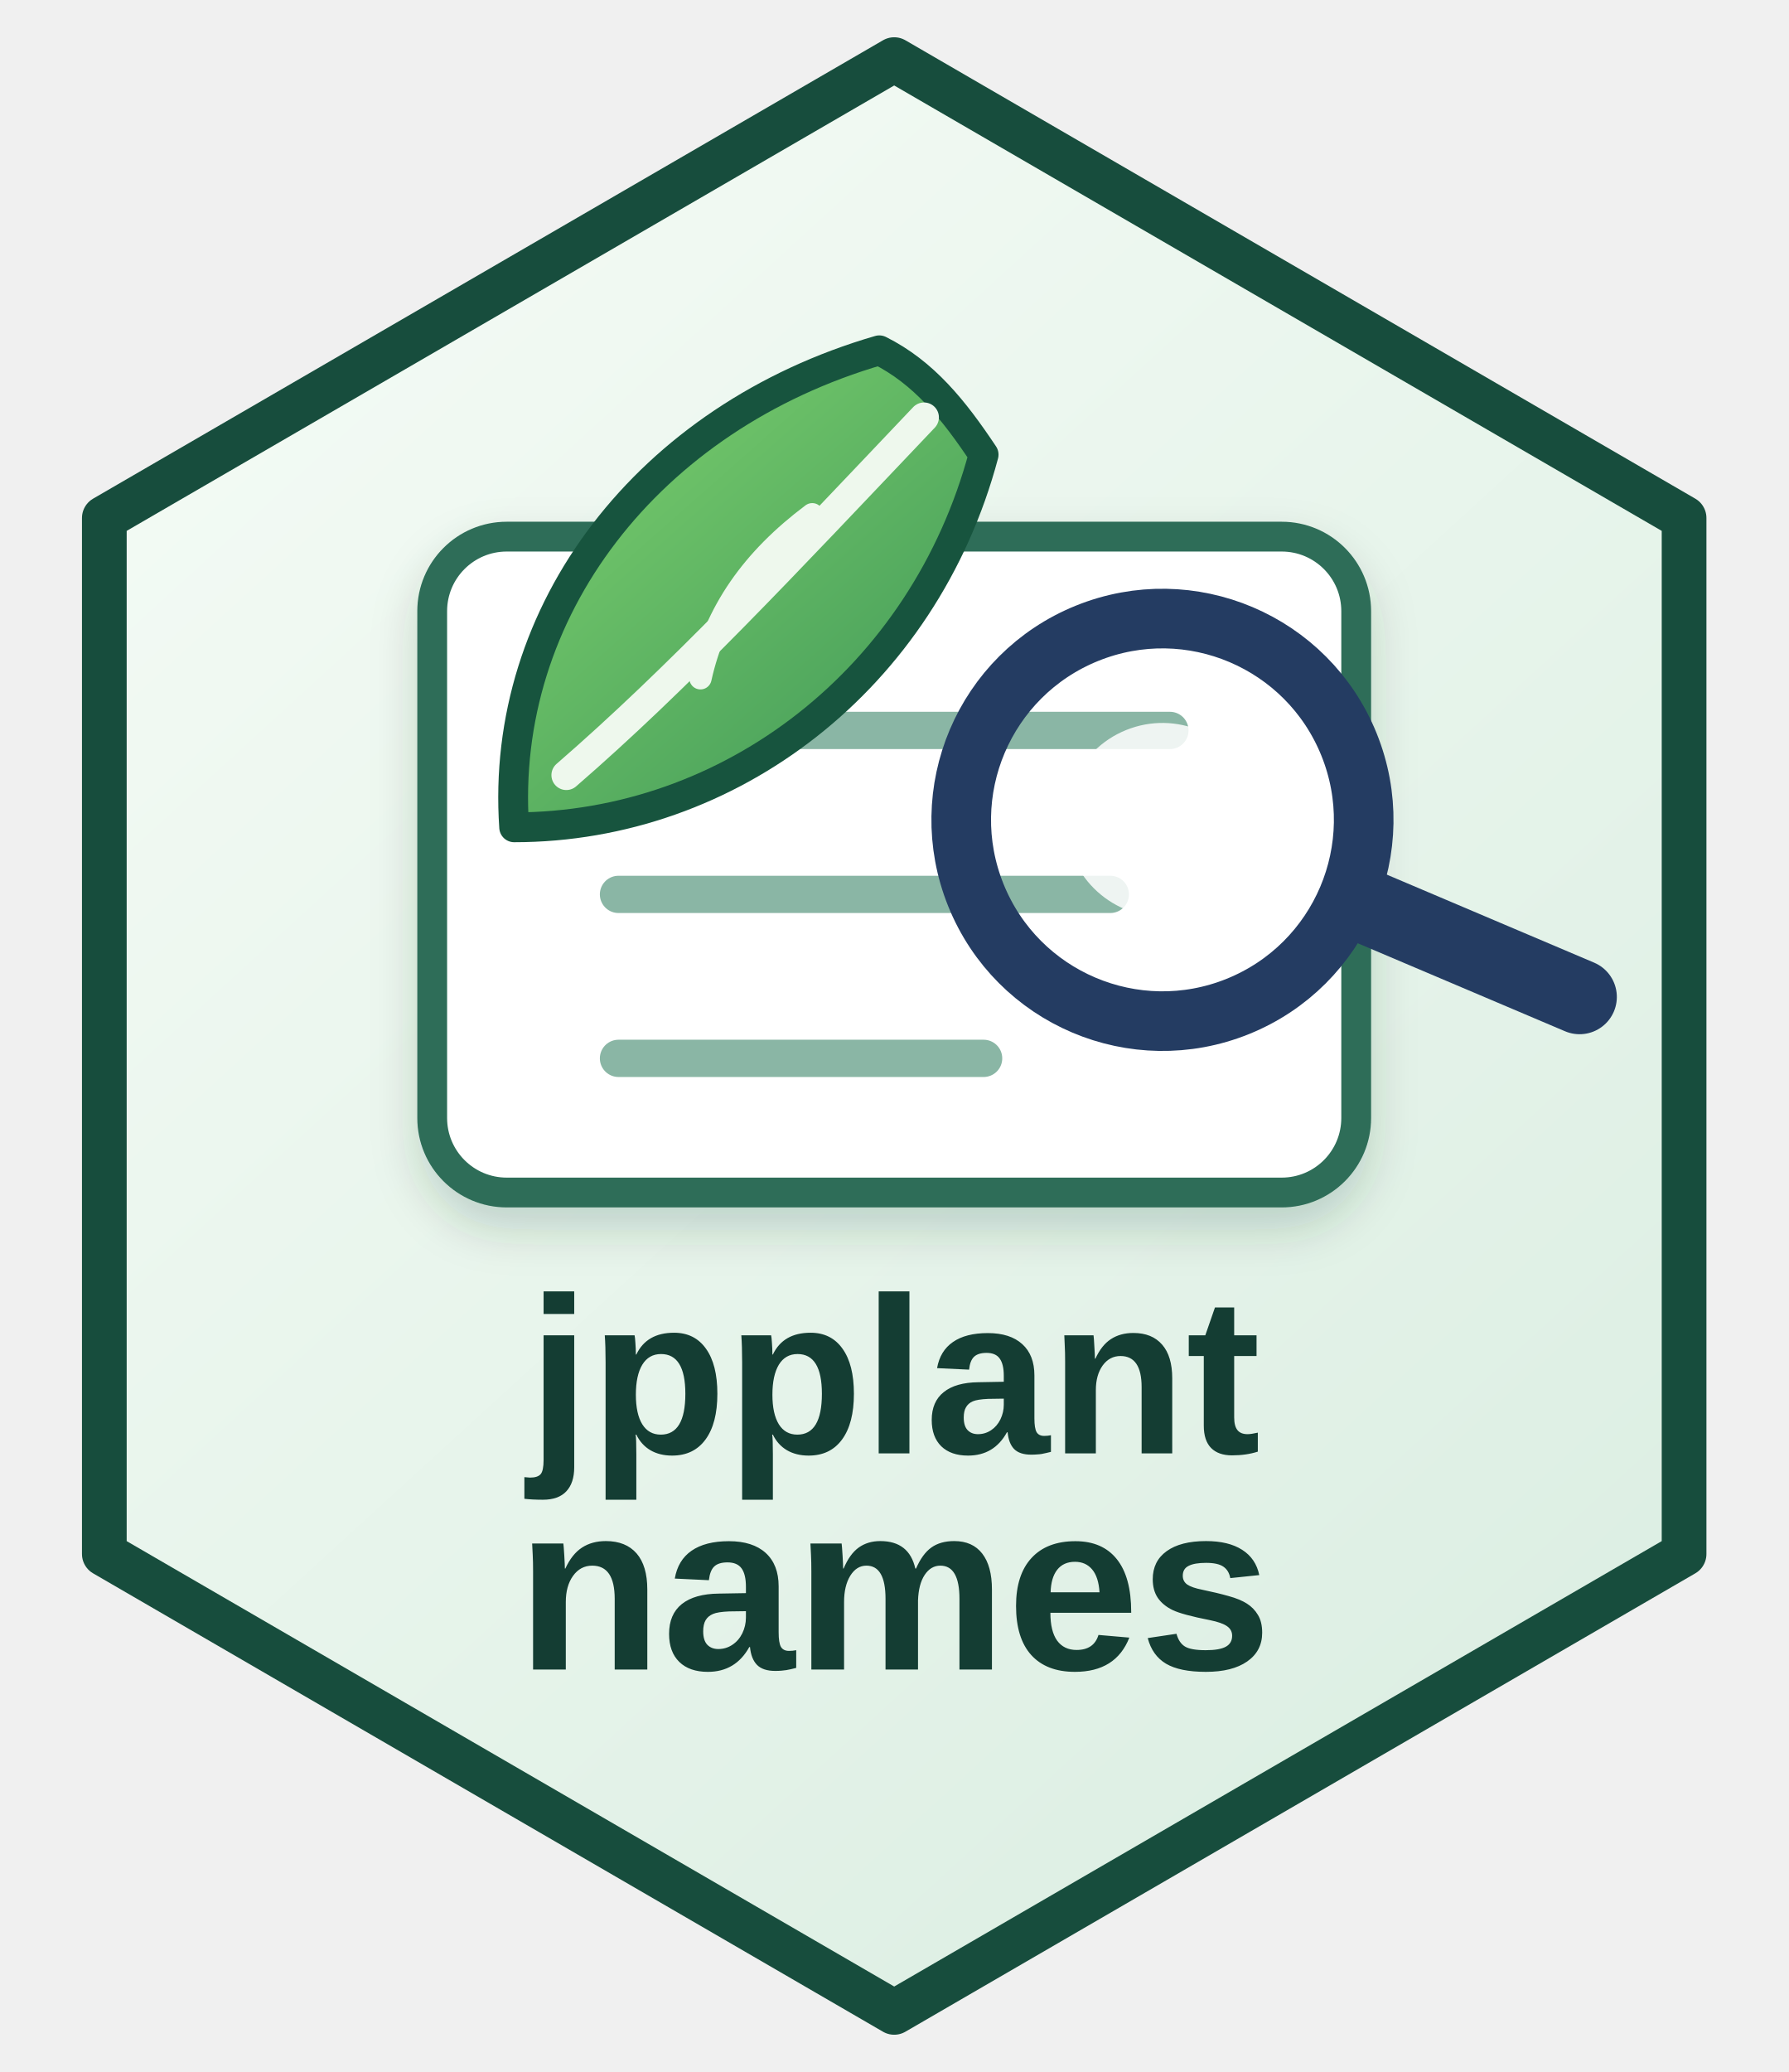
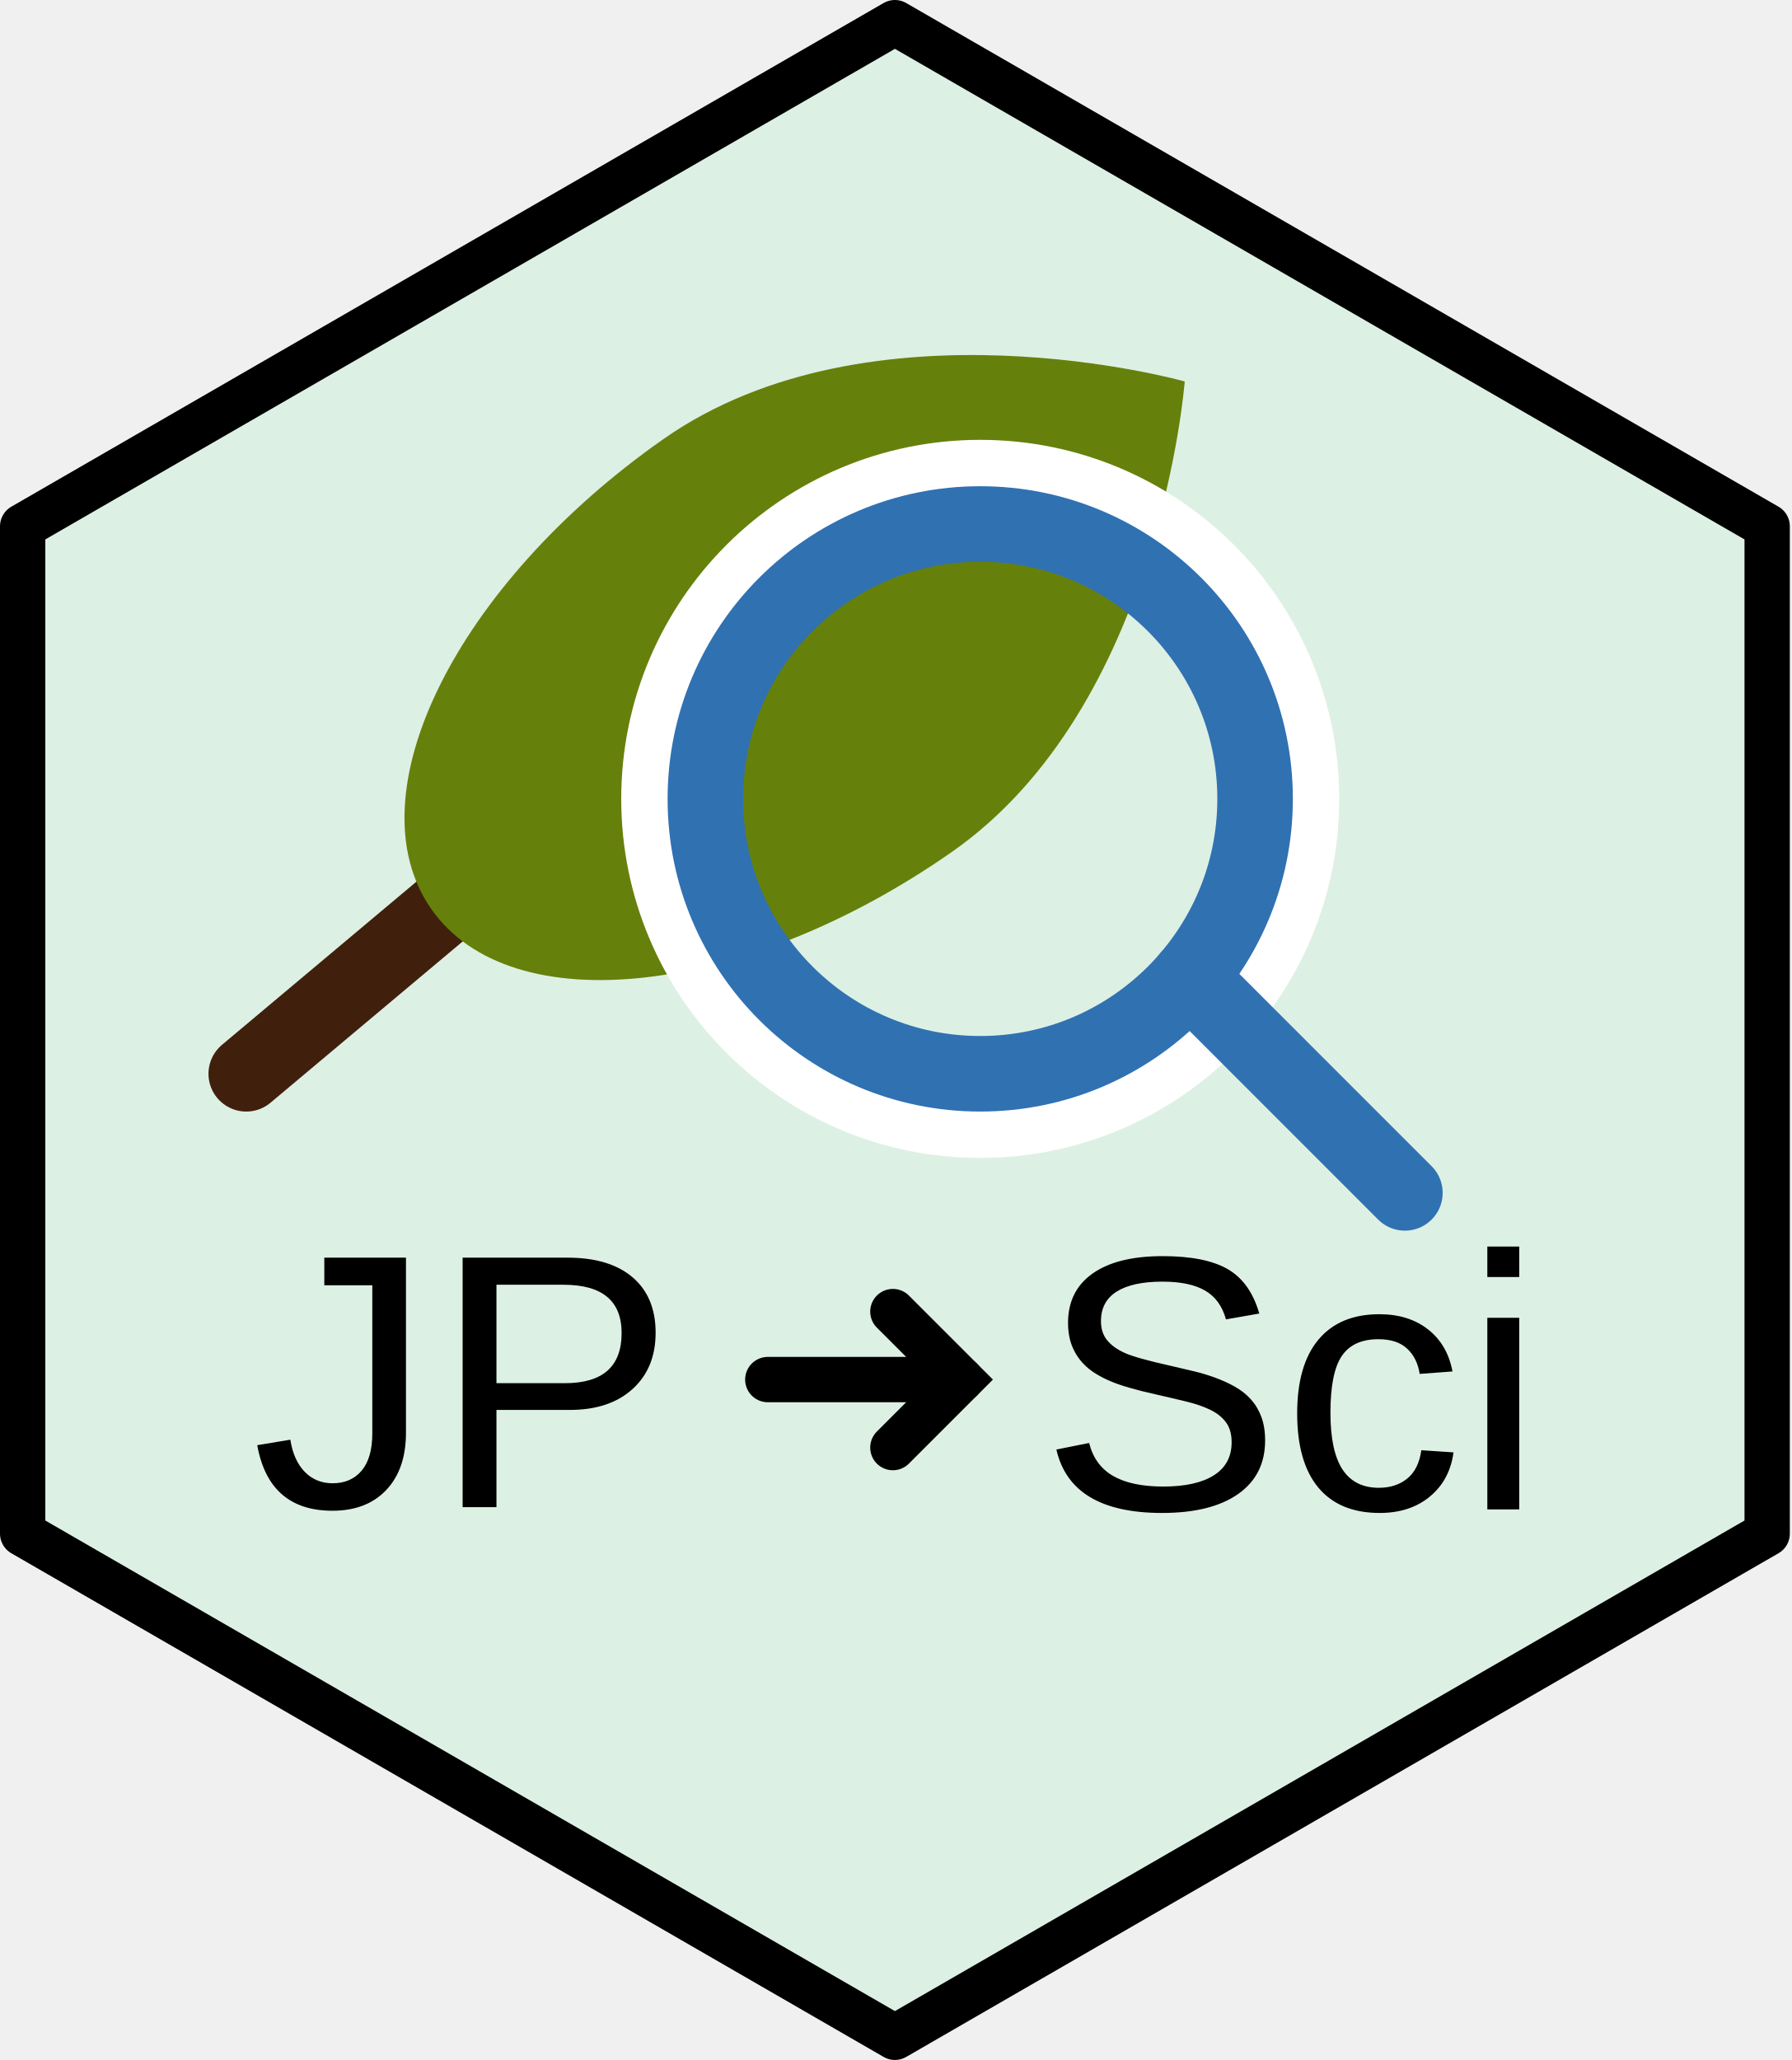
- <svg xmlns="http://www.w3.org/2000/svg" width="240" height="278" viewBox="0 0 240 278" role="img" aria-labelledby="title desc">
-   <defs>
-     <linearGradient id="hex-fill" x1="24" x2="216" y1="34" y2="244" gradientUnits="userSpaceOnUse">
-       <stop offset="0" stop-color="#f4fbf5" />
-       <stop offset="1" stop-color="#dbeee2" />
-     </linearGradient>
-     <linearGradient id="leaf-fill" x1="76" x2="152" y1="60" y2="146" gradientUnits="userSpaceOnUse">
-       <stop offset="0" stop-color="#75c96b" />
-       <stop offset="1" stop-color="#1f7a4c" />
-     </linearGradient>
-     <filter id="soft-shadow" x="-20%" y="-20%" width="140%" height="140%">
-       <feDropShadow dx="0" dy="3" stdDeviation="3" flood-color="#173f35" flood-opacity="0.18" />
-     </filter>
-     <style>
-       .label {
-         fill: #143d33;
-         font-family: "Segoe UI", Arial, sans-serif;
-         font-weight: 700;
-         text-anchor: middle;
-       }
-     </style>
-   </defs>
-   <polygon points="120,8 226,69.5 226,208.5 120,270 14,208.5 14,69.5" fill="url(#hex-fill)" stroke="#174d3d" stroke-width="6" stroke-linejoin="round" />
-   <g filter="url(#soft-shadow)">
-     <rect x="58" y="72" width="124" height="88" rx="10" fill="#ffffff" stroke="#2d6d58" stroke-width="4" />
-     <line x1="83" y1="98" x2="157" y2="98" stroke="#8ab6a5" stroke-width="5" stroke-linecap="round" />
-     <line x1="83" y1="120" x2="149" y2="120" stroke="#8ab6a5" stroke-width="5" stroke-linecap="round" />
-     <line x1="83" y1="142" x2="132" y2="142" stroke="#8ab6a5" stroke-width="5" stroke-linecap="round" />
+ <svg xmlns="http://www.w3.org/2000/svg" width="100%" height="100%" viewBox="0 0 494 568" version="1.1" xml:space="preserve" style="fill-rule:evenodd;clip-rule:evenodd;stroke-linecap:round;stroke-linejoin:round;stroke-miterlimit:1.5;">
+   <path d="M246.781,6.25l-240.531,138.871l0,277.741l240.531,138.871l240.531,-138.871l-0,-277.741l-240.531,-138.871" style="fill:#ddf0e4;stroke:#000;stroke-width:12.5px;" />
+   <path d="M126.985,246.497l-59.081,49.575" style="fill:none;stroke:#40200d;stroke-width:20.83px;" />
+   <path d="M182.989,121.033c57.333,-40.145 143.707,-15.86 143.707,-15.86c0,0 -6.721,89.471 -64.054,129.616c-57.333,40.145 -121.727,47.252 -143.707,15.86c-21.981,-31.392 6.721,-89.471 64.054,-129.616Z" style="fill:#66800c;" />
+   <g transform="matrix(100,0,0,100,186.0703,415.5694)" />
+   <text x="69.371px" y="415.569px" style="font-family:'ArialMT', 'Arial', sans-serif;font-size:100px;">JP</text>
+   <g transform="matrix(100,0,0,100,425.675,416.1797)" />
+   <text x="286.759px" y="416.18px" style="font-family:'ArialMT', 'Arial', sans-serif;font-size:100px;">Sci</text>
+   <path d="M246.22,361.639l18.75,18.75l-18.75,18.75" style="fill:none;stroke:#000;stroke-width:12.5px;stroke-linejoin:miter;stroke-miterlimit:10;" />
+   <path d="M211.728,380.389l53.242,0" style="fill:none;stroke:#000;stroke-width:12.5px;" />
+   <g>
+     <circle cx="270.307" cy="220.276" r="88.583" style="fill:none;stroke:#fff;stroke-width:20.83px;" />
+     <circle cx="270.307" cy="220.276" r="75.795" style="fill:none;stroke:#3071b2;stroke-width:20.83px;" />
+     <path d="M327.97,269.469l59.441,59.441" style="fill:none;stroke:#3071b2;stroke-width:20.83px;" />
  </g>
-   <g>
-     <path d="M118 47 C87 56 67 82 69 111 C98 111 124 91 132 61 C128 55 124 50 118 47 Z" fill="url(#leaf-fill)" stroke="#17543e" stroke-width="4" stroke-linejoin="round" />
-     <path d="M76 104 C91 91 105 76 124 56" fill="none" stroke="#eef8ed" stroke-width="4" stroke-linecap="round" />
-     <path d="M94 91 C96 82 101 75 109 69" fill="none" stroke="#eef8ed" stroke-width="3" stroke-linecap="round" />
-   </g>
-   <g transform="rotate(-22 156 110)">
-     <circle cx="156" cy="110" r="27" fill="none" stroke="#243c62" stroke-width="8" />
-     <line x1="176" y1="130" x2="199" y2="153" stroke="#243c62" stroke-width="10" stroke-linecap="round" />
-     <circle cx="156" cy="110" r="13" fill="#ffffff" opacity="0.85" />
-   </g>
-   <text class="label" x="120" y="195" font-size="30">jpplant</text>
-   <text class="label" x="120" y="224" font-size="32">names</text>
</svg>
